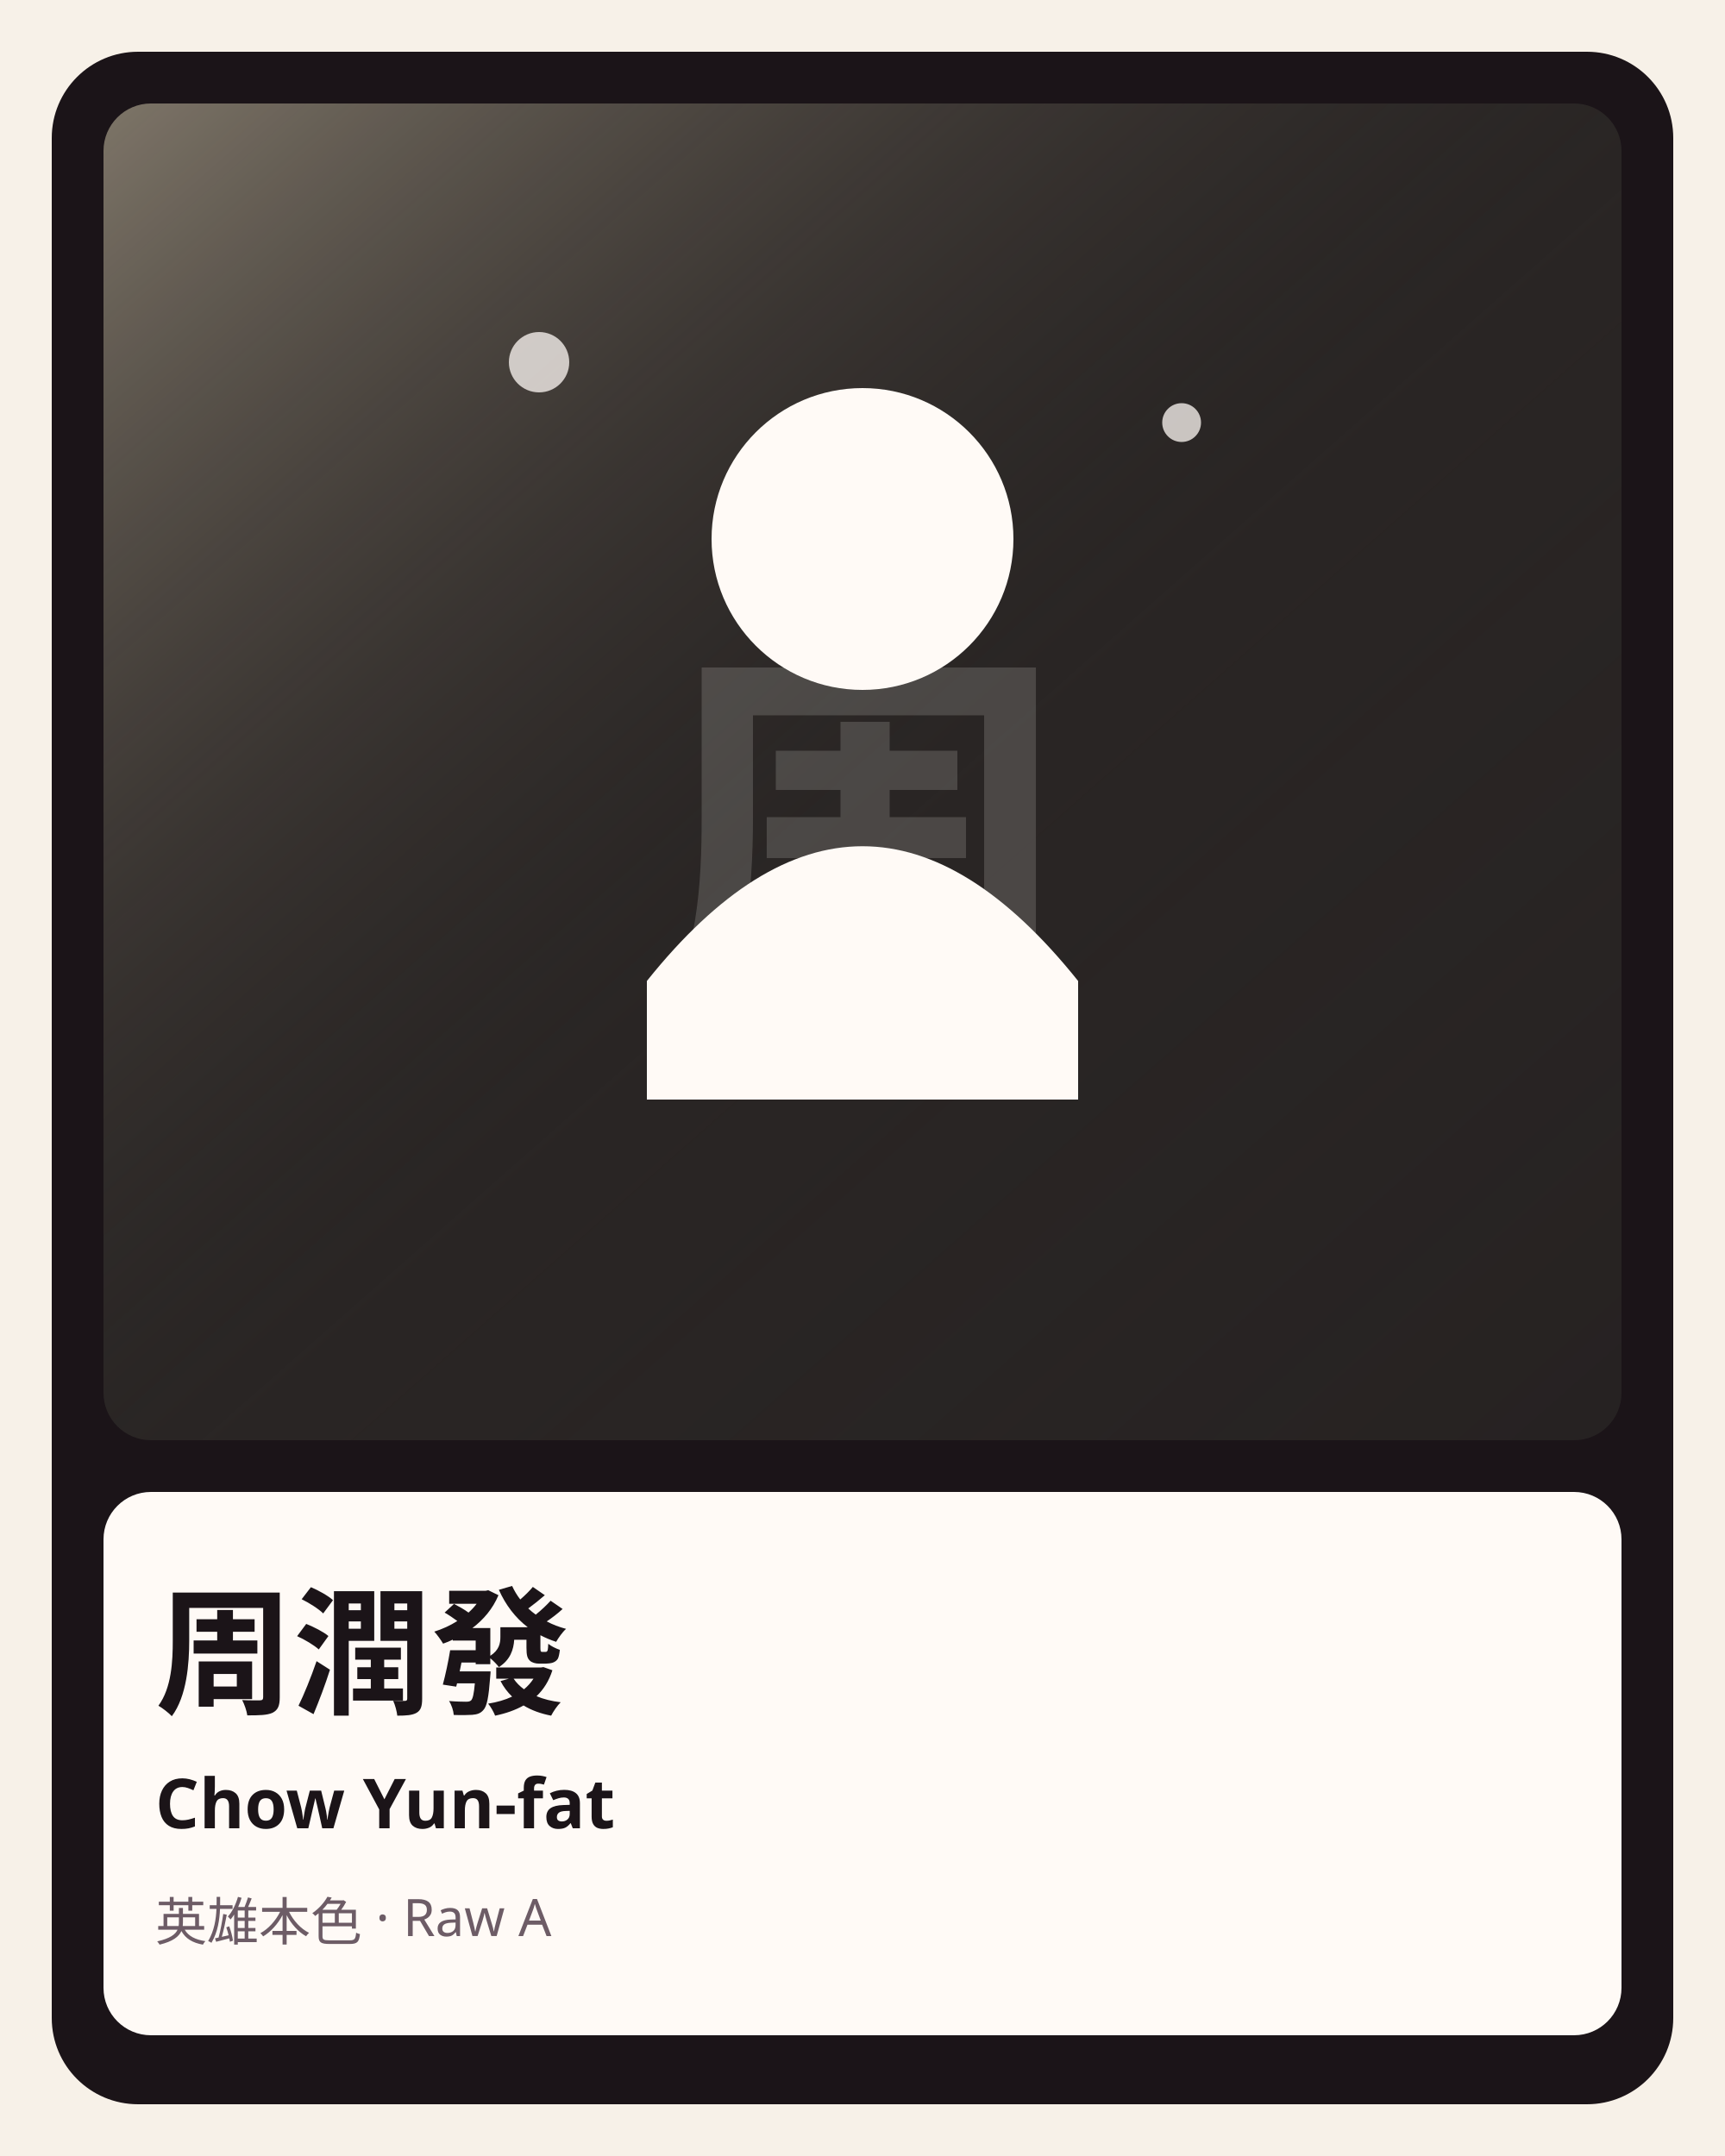
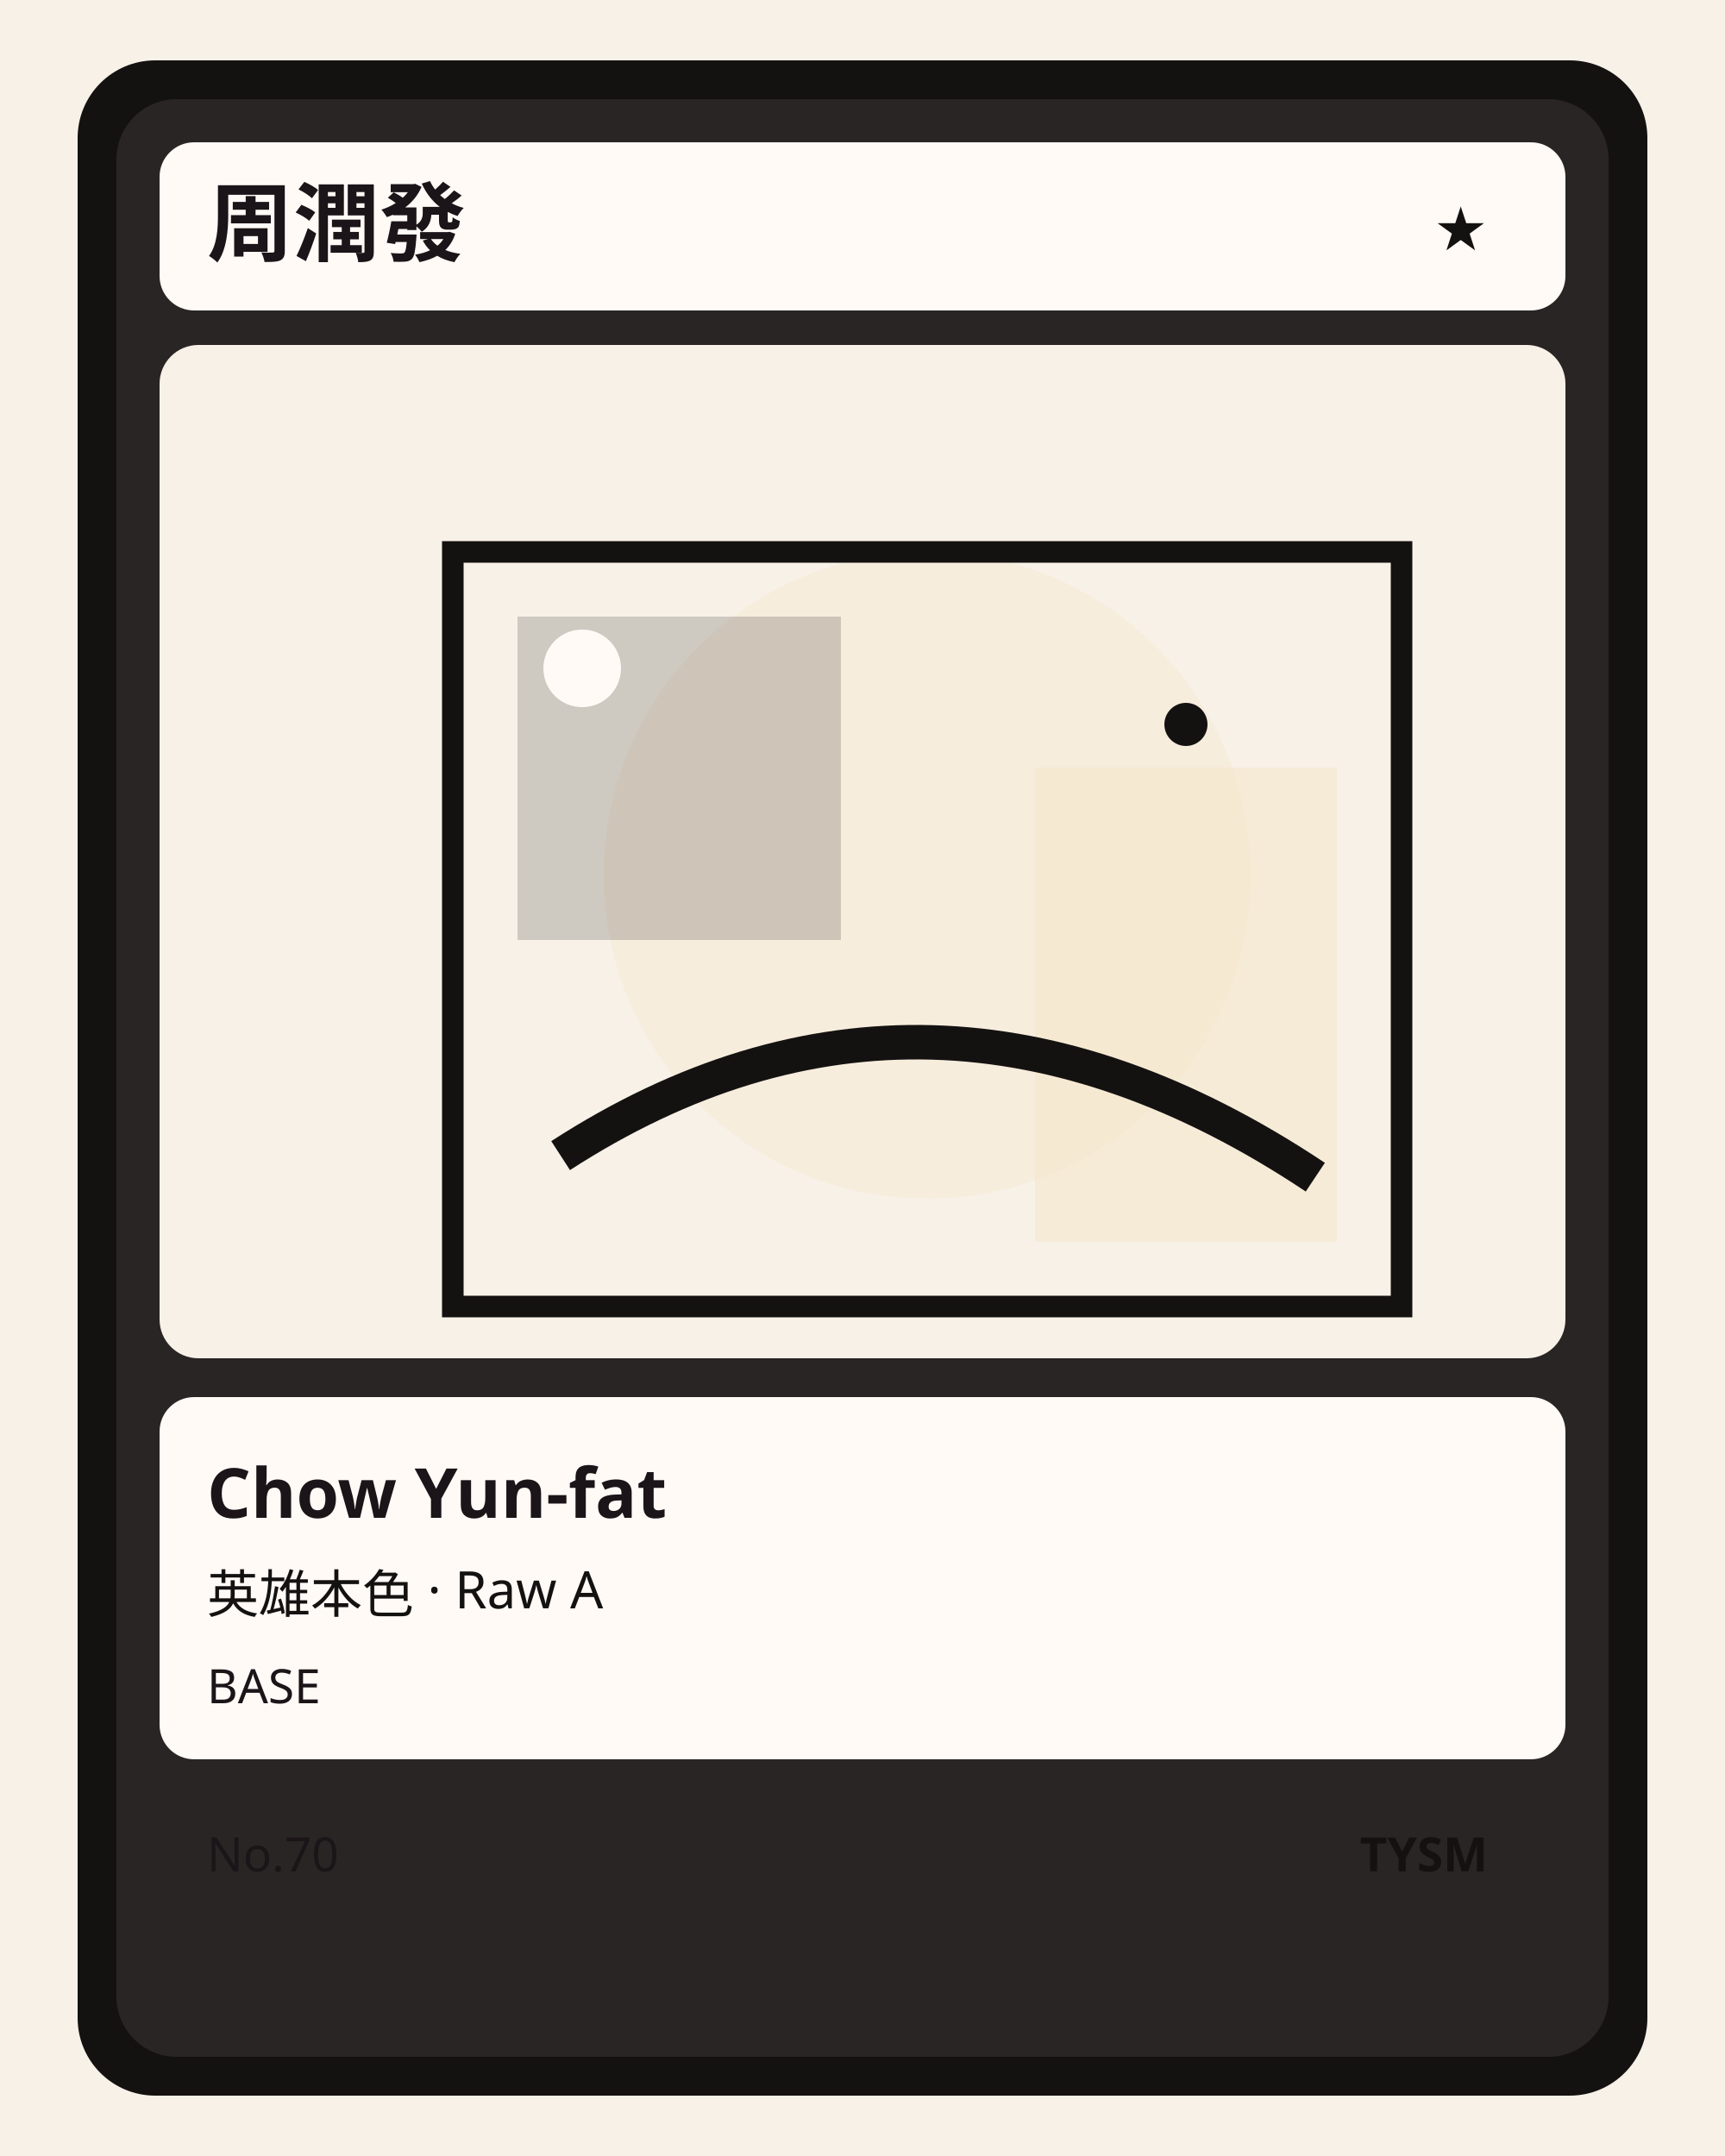
<svg xmlns="http://www.w3.org/2000/svg" width="800" height="1000" viewBox="0 0 800 1000" role="img" aria-label="周潤發 Chow Yun-fat">
  <rect width="800" height="1000" fill="#f7f1e8" />
-   <rect x="24" y="24" width="752" height="952" rx="40" fill="#1b1418" />
-   <rect x="48" y="48" width="704" height="620" rx="22" fill="#292524" />
-   <rect x="48" y="48" width="704" height="620" rx="22" fill="url(#sheen)" />
-   <text x="400" y="470" text-anchor="middle" fill="#fffaf6" fill-opacity="0.16" font-size="200" font-family="ui-sans-serif, system-ui, sans-serif" font-weight="700">周</text>
-   <circle cx="400" cy="250" r="70" fill="#fffaf6" />
-   <path d="M300 455 Q400 330 500 455 V510 H300 Z" fill="#fffaf6" />
-   <circle cx="250" cy="168" r="14" fill="#fffaf6" opacity="0.75" />
-   <circle cx="548" cy="196" r="9" fill="#fffaf6" opacity="0.75" />
-   <rect x="48" y="692" width="704" height="252" rx="22" fill="#fffaf6" />
-   <text x="72" y="790" fill="#1b1418" font-size="64" font-family="ui-sans-serif, system-ui, sans-serif" font-weight="700">周潤發</text>
-   <text x="72" y="848" fill="#1b1418" font-size="32" font-family="ui-sans-serif, system-ui, sans-serif" font-weight="600">Chow Yun-fat</text>
-   <text x="72" y="900" fill="#6d5c66" font-size="24" font-family="ui-sans-serif, system-ui, sans-serif">英雄本色 · Raw A</text>
-   <defs>
-     <linearGradient id="sheen" x1="0" y1="0" x2="1" y2="1">
-       <stop offset="0" stop-color="#f5e6c8" stop-opacity="0.42" />
-       <stop offset="0.55" stop-color="#292524" stop-opacity="0" />
-       <stop offset="1" stop-color="#1b1418" stop-opacity="0.2" />
-     </linearGradient>
-   </defs>
+   <g>
+     <rect x="36" y="28" width="728" height="944" rx="36" fill="#141211" />
+     <rect x="54" y="46" width="692" height="908" rx="28" fill="#292524" />
+     <rect x="74" y="66" width="652" height="78" rx="16" fill="#fffaf6" />
+     <text x="96" y="118" fill="#1b1418" font-size="40" font-family="ui-sans-serif, system-ui, sans-serif" font-weight="700">周潤發</text>
+     <text x="690" y="116" text-anchor="end" fill="#141211" font-size="28" font-family="ui-sans-serif, system-ui, sans-serif" font-weight="700">★</text>
+     <rect x="74" y="160" width="652" height="470" rx="18" fill="#f7f1e8" />
+     <g transform="translate(90,176)">
+       <circle cx="340" cy="230" r="150" fill="#f5e6c8" opacity="0.35" />
+       <path d="M120 80 H560 V430 H120 Z" fill="none" stroke="#141211" stroke-width="10" />
+       <path d="M150 110 H300 V260 H150 Z" fill="#141211" opacity="0.18" />
+       <path d="M390 180 H530 V400 H390 Z" fill="#f5e6c8" opacity="0.55" />
+       <path d="M170 360 Q340 250 520 370" fill="none" stroke="#141211" stroke-width="16" />
+       <circle cx="180" cy="134" r="18" fill="#fffaf6" />
+       <circle cx="460" cy="160" r="10" fill="#141211" />
+     </g>
+     <rect x="74" y="648" width="652" height="168" rx="16" fill="#fffaf6" />
+     <text x="96" y="704" fill="#1b1418" font-size="32" font-family="ui-sans-serif, system-ui, sans-serif" font-weight="700">Chow Yun-fat</text>
+     <text x="96" y="748" fill="#141211" font-size="24" font-family="ui-sans-serif, system-ui, sans-serif">英雄本色 · Raw A</text>
+     <text x="96" y="790" fill="#1b1418" font-size="22" font-family="ui-sans-serif, system-ui, sans-serif">BASE</text>
+     <text x="96" y="868" fill="#1b1418" font-size="22" font-family="ui-sans-serif, system-ui, sans-serif">No.70</text>
+     <text x="690" y="868" text-anchor="end" fill="#141211" font-size="22" font-family="ui-sans-serif, system-ui, sans-serif" font-weight="700">TYSM</text>
+   </g>
</svg>
